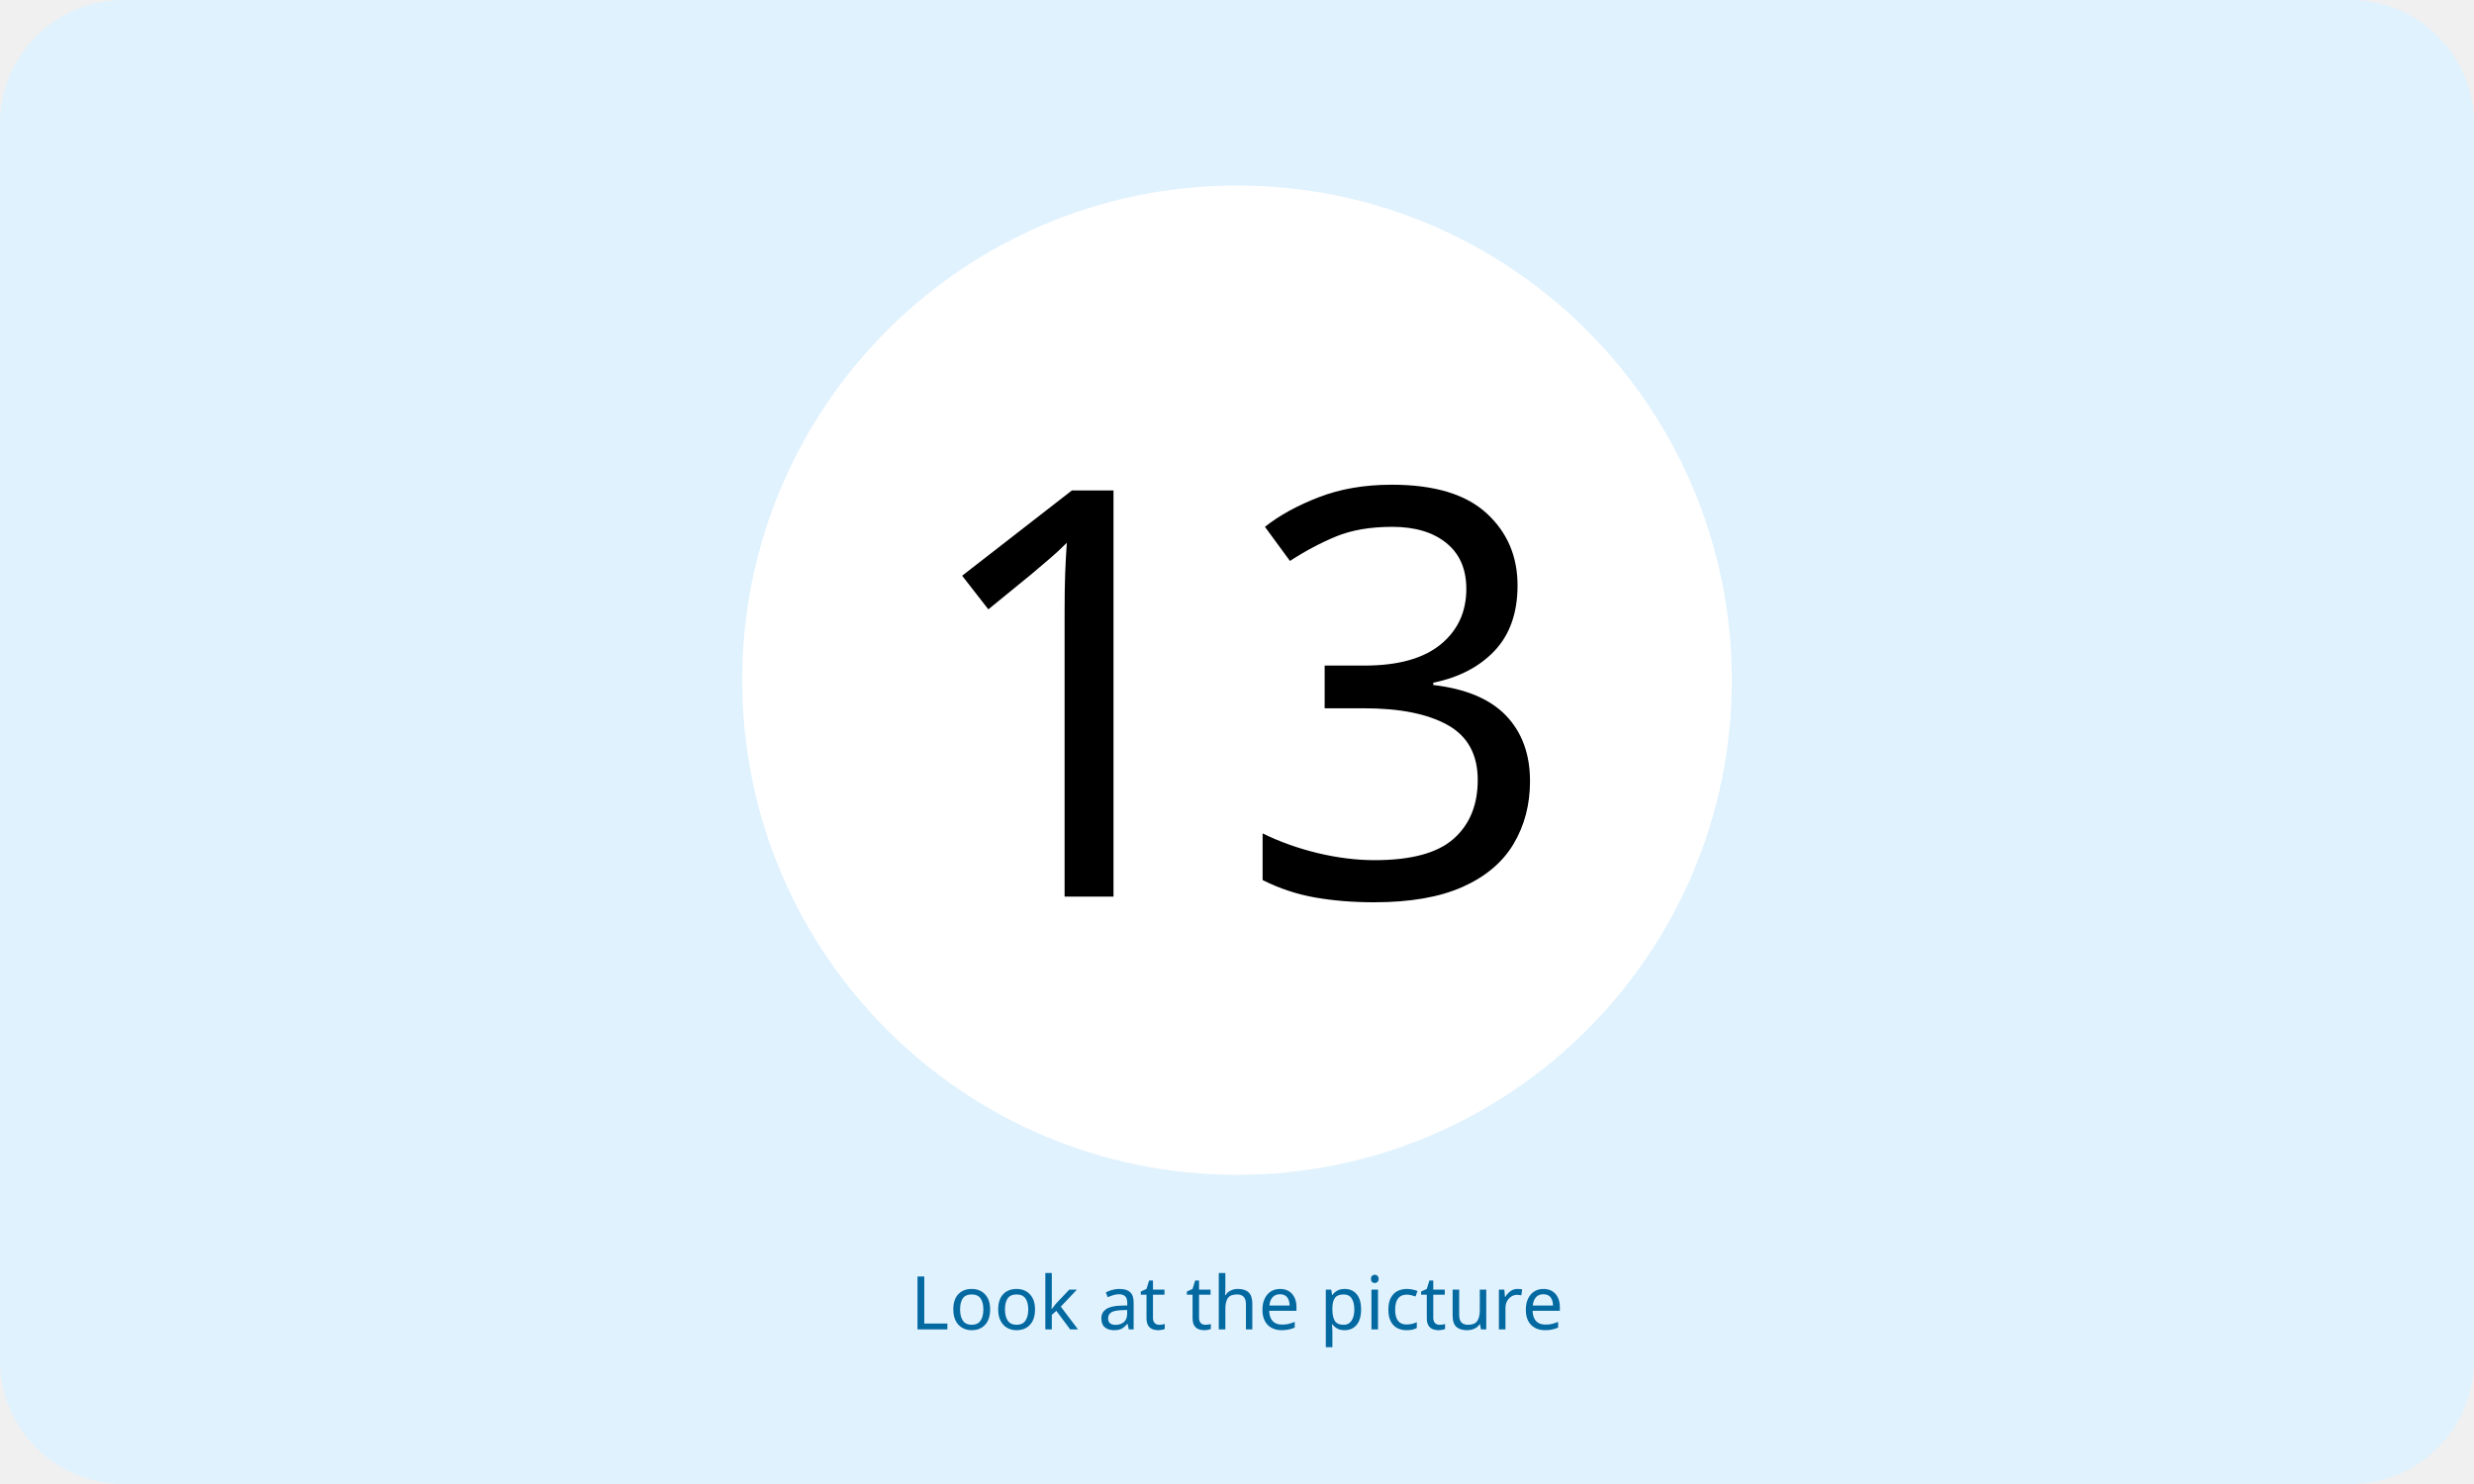
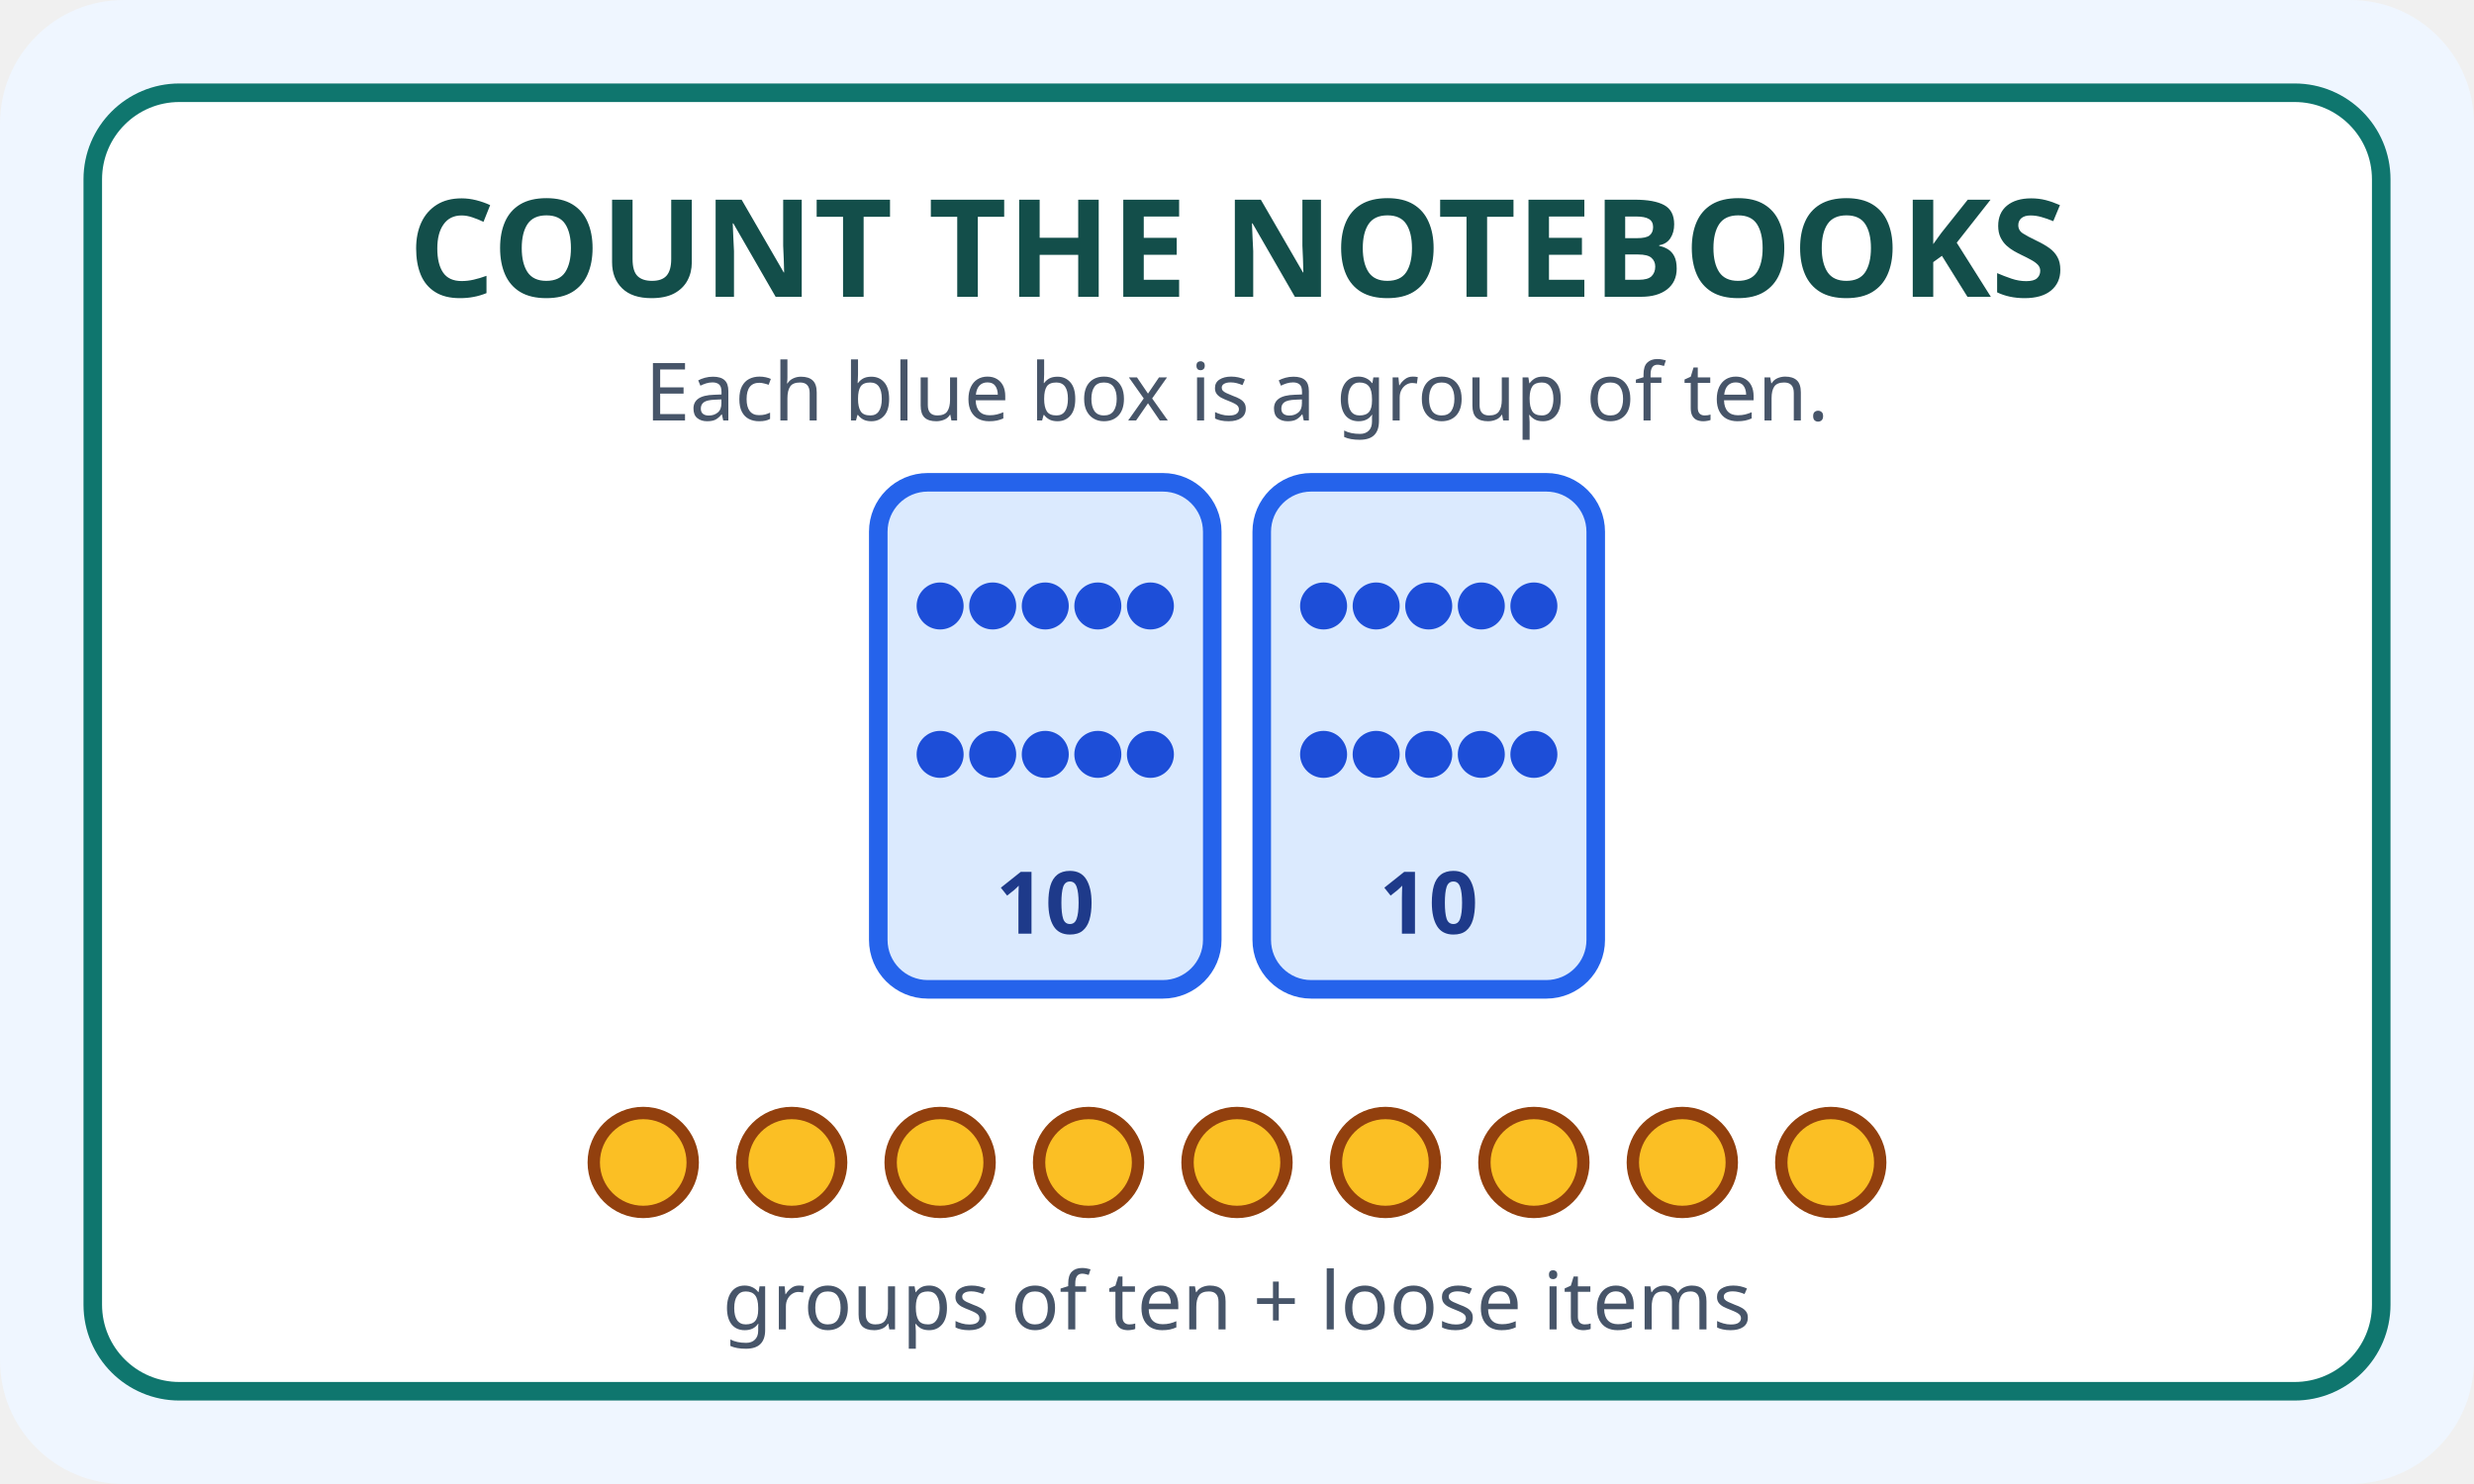
- <svg xmlns="http://www.w3.org/2000/svg" viewBox="0 0 400 240">
-   <rect width="400" height="240" rx="20" fill="#e0f2fe" />
-   <circle cx="200" cy="110" r="80" fill="white" />
-   <text x="200" y="145" font-size="92" text-anchor="middle" font-family="sans-serif">13</text>
-   <text x="200" y="215" text-anchor="middle" font-family="sans-serif" fill="#0369a1">Look at the picture</text>
+ <svg xmlns="http://www.w3.org/2000/svg" viewBox="0 0 400 240" role="img" aria-labelledby="title desc">
+   <rect width="400" height="240" rx="20" fill="#eff6ff" />
+   <rect x="15" y="15" width="370" height="210" rx="14" fill="#fff" stroke="#0f766e" stroke-width="3" />
+   <text x="200" y="48" text-anchor="middle" font-family="sans-serif" font-size="22" font-weight="bold" fill="#134e4a">COUNT THE NOTEBOOKS</text>
+   <text x="200" y="68" text-anchor="middle" font-family="sans-serif" font-size="13" fill="#475569">Each blue box is a group of ten.</text>
+   <rect x="142" y="78" width="54" height="82" rx="8" fill="#dbeafe" stroke="#2563eb" stroke-width="3" />
+   <circle cx="152" cy="98" r="3.8" fill="#1d4ed8" />
+   <circle cx="160.5" cy="98" r="3.8" fill="#1d4ed8" />
+   <circle cx="169" cy="98" r="3.8" fill="#1d4ed8" />
+   <circle cx="177.5" cy="98" r="3.8" fill="#1d4ed8" />
+   <circle cx="186" cy="98" r="3.8" fill="#1d4ed8" />
+   <circle cx="152" cy="122" r="3.8" fill="#1d4ed8" />
+   <circle cx="160.5" cy="122" r="3.8" fill="#1d4ed8" />
+   <circle cx="169" cy="122" r="3.8" fill="#1d4ed8" />
+   <circle cx="177.5" cy="122" r="3.8" fill="#1d4ed8" />
+   <circle cx="186" cy="122" r="3.8" fill="#1d4ed8" />
+   <text x="169" y="151" text-anchor="middle" font-family="sans-serif" font-size="14" font-weight="bold" fill="#1e3a8a">10</text>
+   <rect x="204" y="78" width="54" height="82" rx="8" fill="#dbeafe" stroke="#2563eb" stroke-width="3" />
+   <circle cx="214" cy="98" r="3.8" fill="#1d4ed8" />
+   <circle cx="222.5" cy="98" r="3.8" fill="#1d4ed8" />
+   <circle cx="231" cy="98" r="3.8" fill="#1d4ed8" />
+   <circle cx="239.5" cy="98" r="3.8" fill="#1d4ed8" />
+   <circle cx="248" cy="98" r="3.8" fill="#1d4ed8" />
+   <circle cx="214" cy="122" r="3.8" fill="#1d4ed8" />
+   <circle cx="222.5" cy="122" r="3.8" fill="#1d4ed8" />
+   <circle cx="231" cy="122" r="3.8" fill="#1d4ed8" />
+   <circle cx="239.5" cy="122" r="3.8" fill="#1d4ed8" />
+   <circle cx="248" cy="122" r="3.8" fill="#1d4ed8" />
+   <text x="231" y="151" text-anchor="middle" font-family="sans-serif" font-size="14" font-weight="bold" fill="#1e3a8a">10</text>
+   <circle cx="104" cy="188" r="8" fill="#fbbf24" stroke="#92400e" stroke-width="2" />
+   <circle cx="128" cy="188" r="8" fill="#fbbf24" stroke="#92400e" stroke-width="2" />
+   <circle cx="152" cy="188" r="8" fill="#fbbf24" stroke="#92400e" stroke-width="2" />
+   <circle cx="176" cy="188" r="8" fill="#fbbf24" stroke="#92400e" stroke-width="2" />
+   <circle cx="200" cy="188" r="8" fill="#fbbf24" stroke="#92400e" stroke-width="2" />
+   <circle cx="224" cy="188" r="8" fill="#fbbf24" stroke="#92400e" stroke-width="2" />
+   <circle cx="248" cy="188" r="8" fill="#fbbf24" stroke="#92400e" stroke-width="2" />
+   <circle cx="272" cy="188" r="8" fill="#fbbf24" stroke="#92400e" stroke-width="2" />
+   <circle cx="296" cy="188" r="8" fill="#fbbf24" stroke="#92400e" stroke-width="2" />
+   <text x="200" y="215" text-anchor="middle" font-family="sans-serif" font-size="13" fill="#475569">groups of ten + loose items</text>
</svg>
